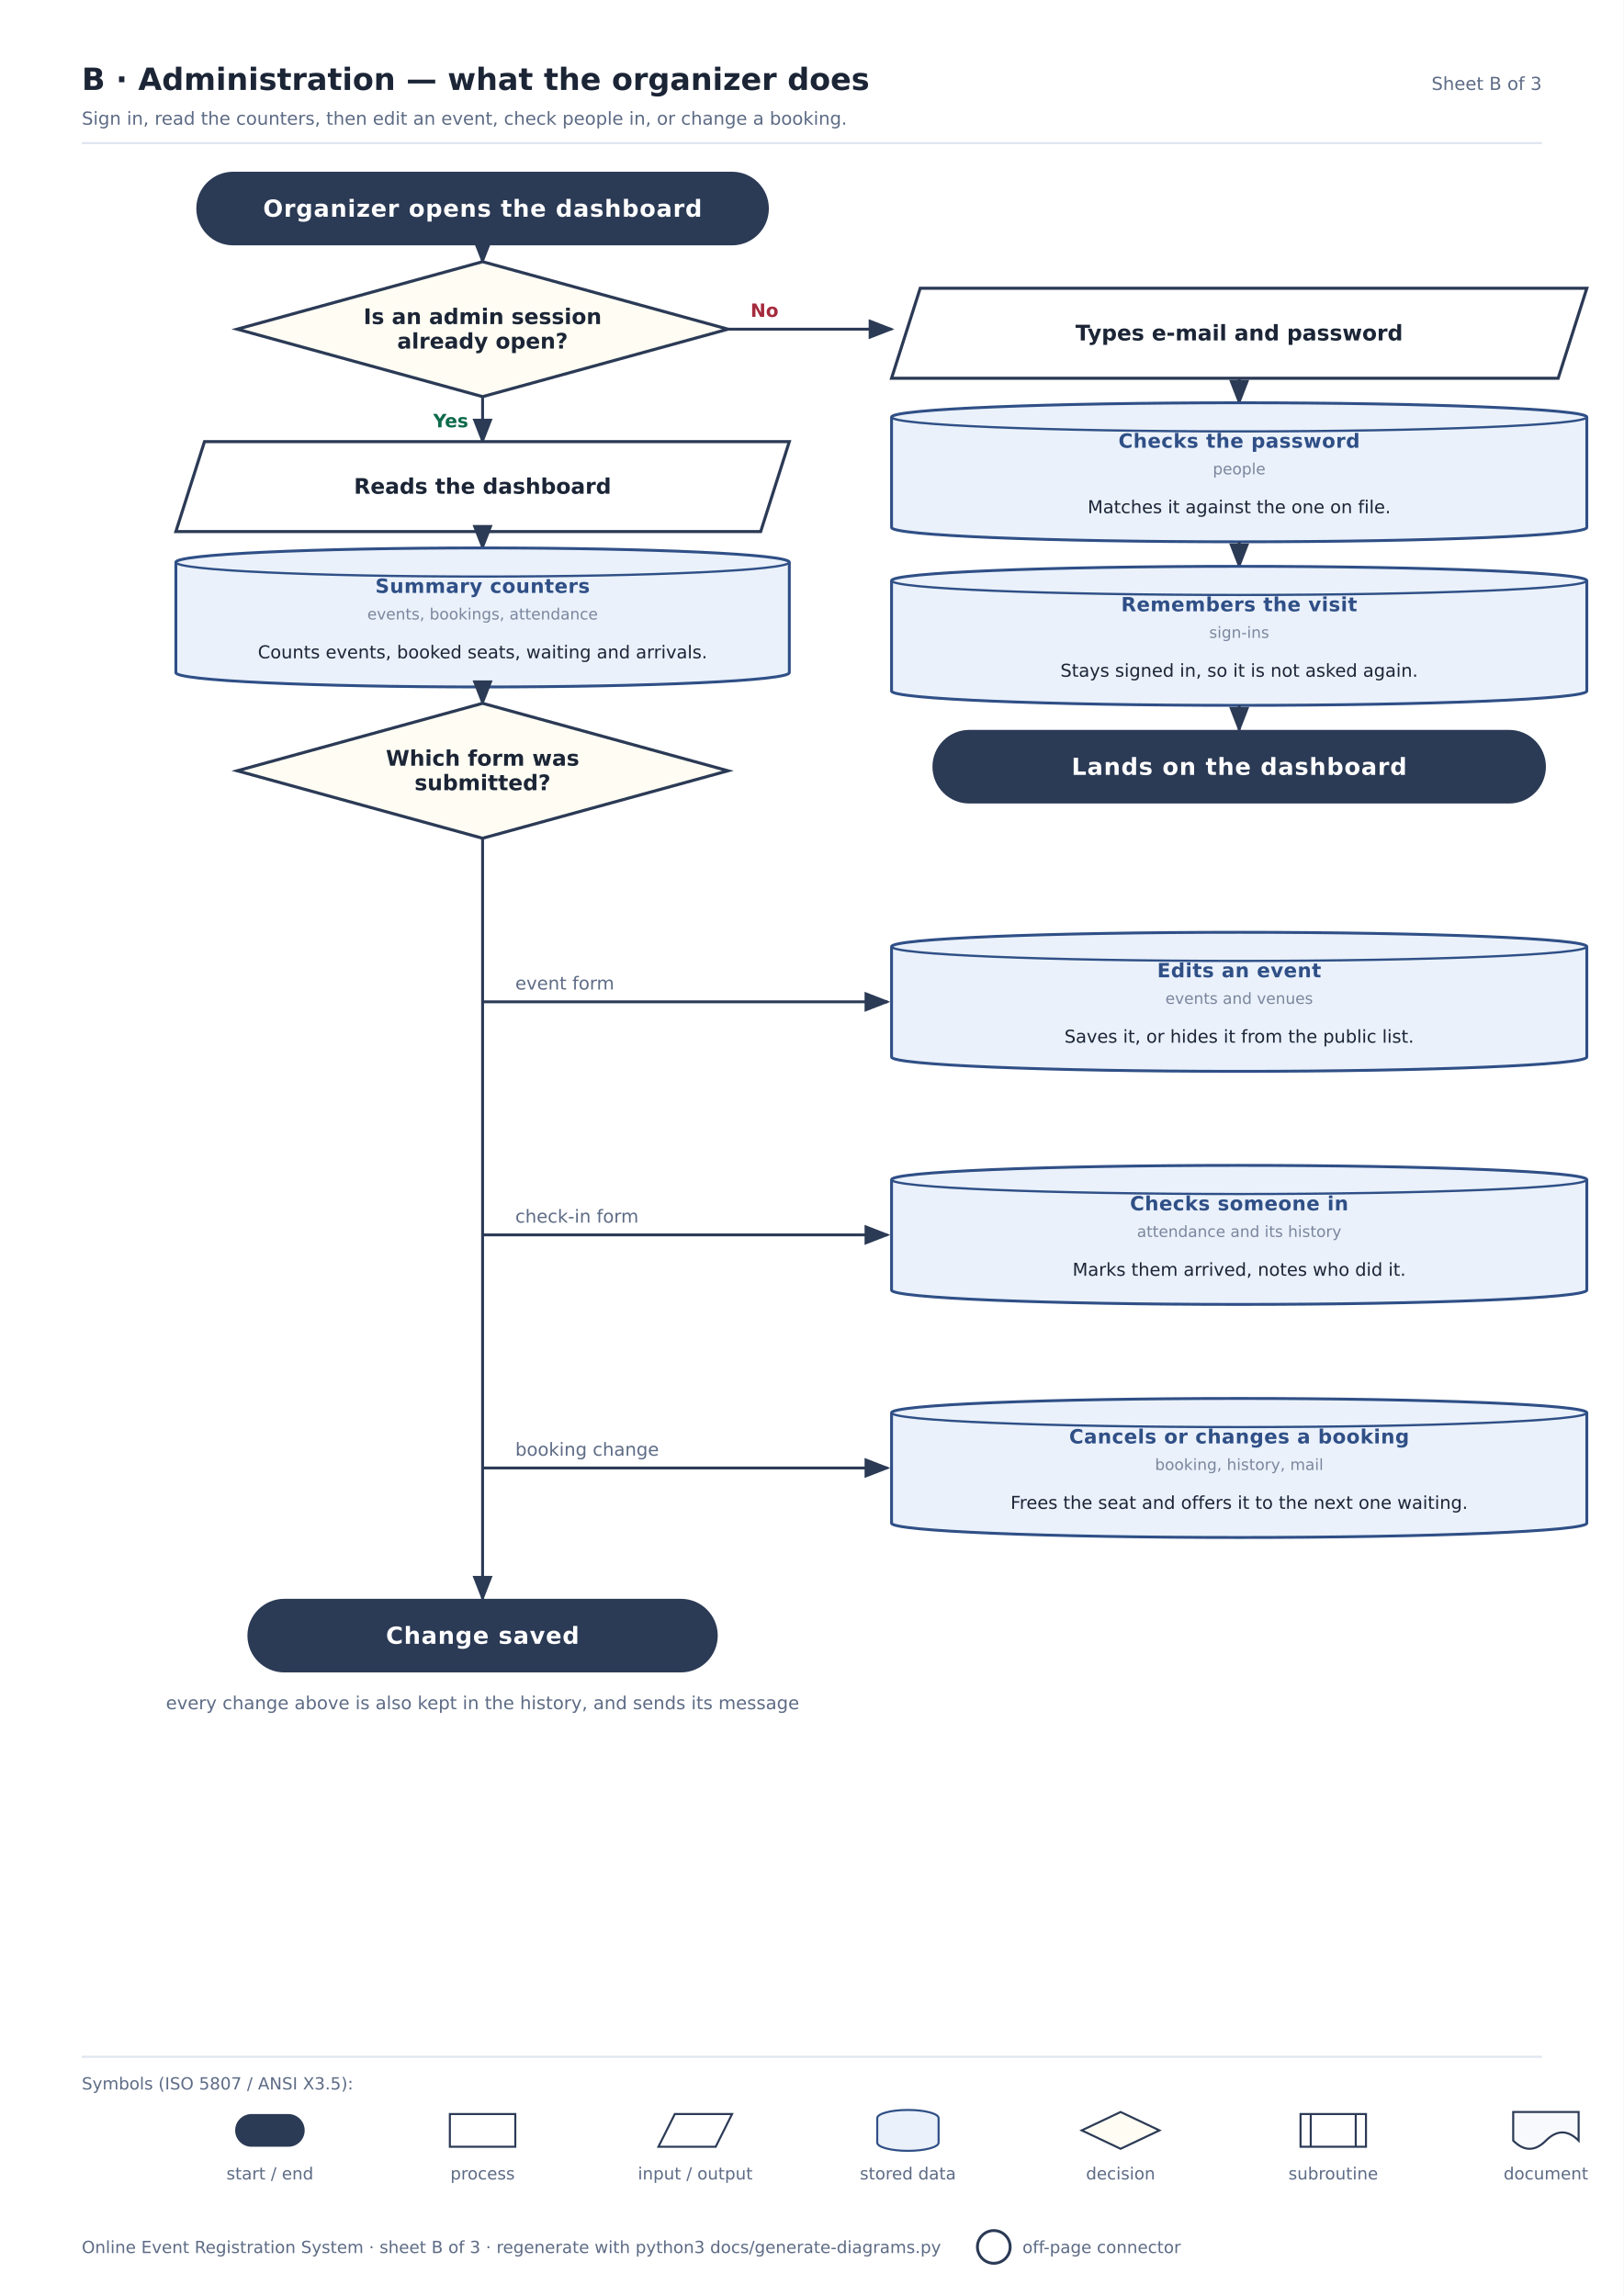
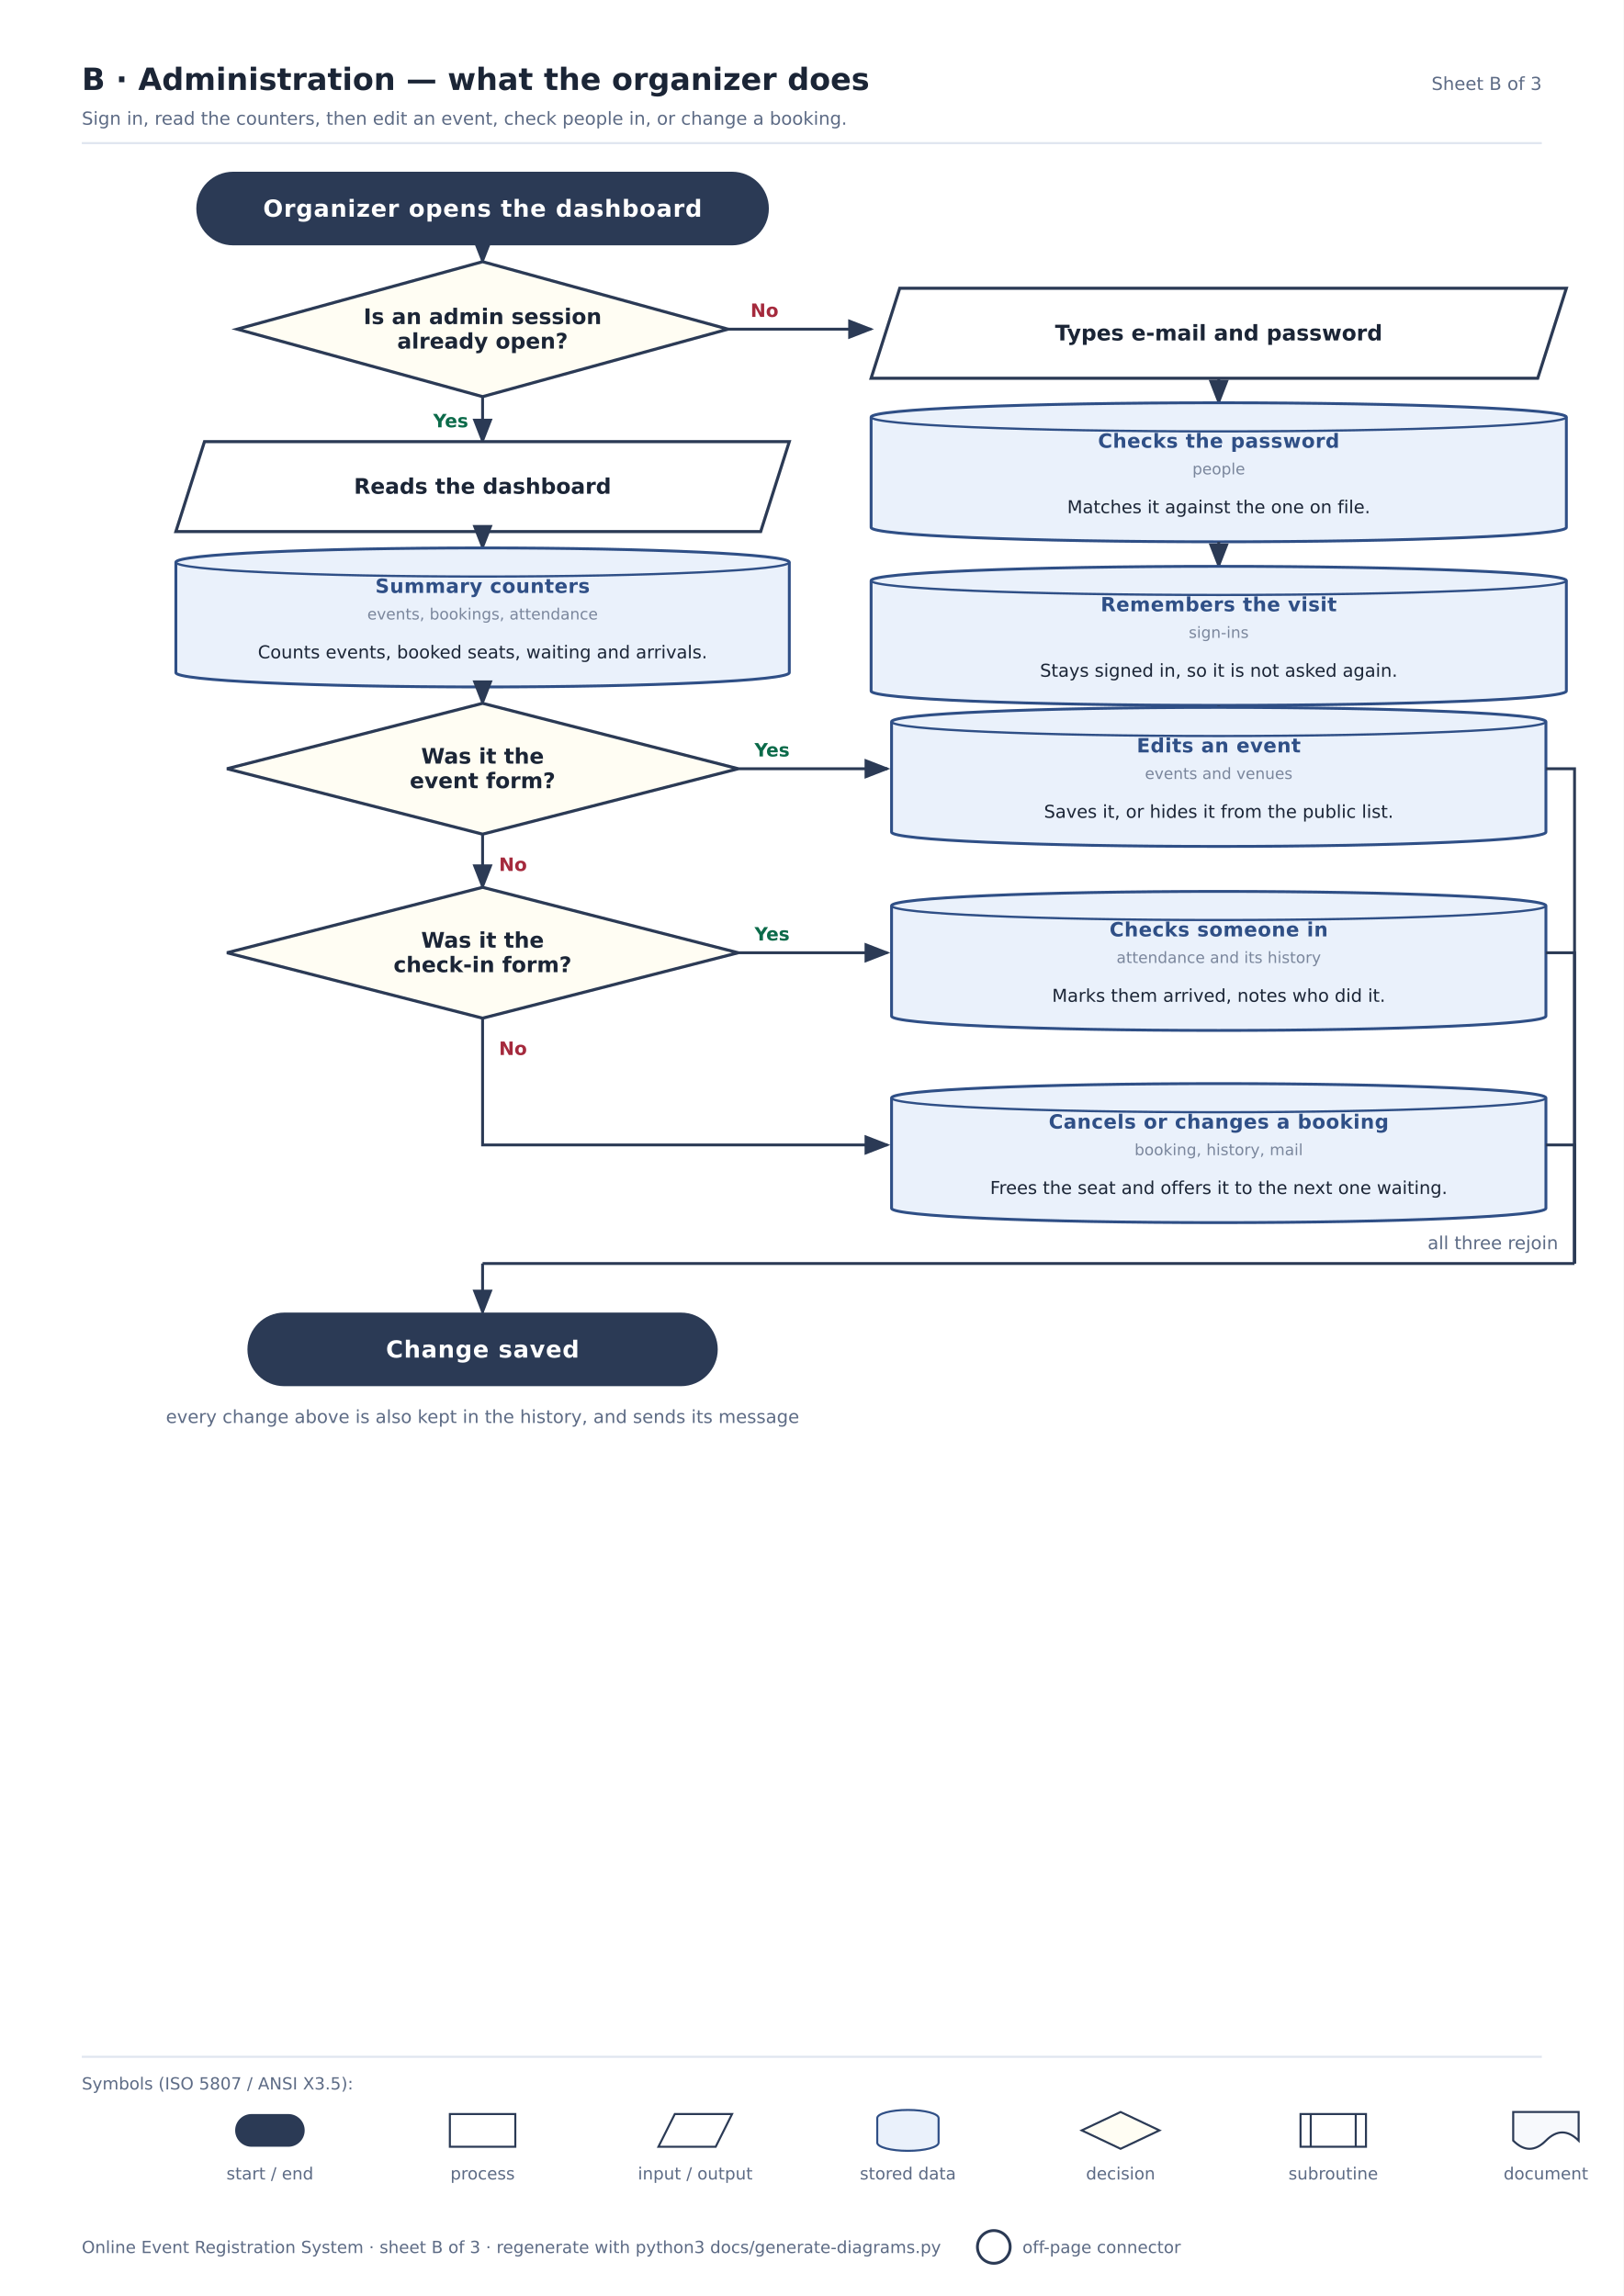
<svg xmlns="http://www.w3.org/2000/svg" viewBox="0 0 794 1123" width="794" height="1123" font-family="'Segoe UI','DejaVu Sans',Arial,Helvetica,sans-serif">
  <defs>
    <style>
.t-term{fill:#fff;font-size:11.5px;font-weight:700;letter-spacing:.03em}
.t-proc{fill:#1b2536;font-size:10.5px;font-weight:600}
.t-db{fill:#2f4f86;font-size:9.6px;font-weight:700;letter-spacing:.02em}
.t-ops{fill:#1b2536;font-size:8.7px}
.t-tbl{fill:#7a869c;font-size:7.6px}
.t-lab{fill:#5d6b85;font-size:8.8px}
.t-yes{fill:#0c6b4a;font-size:9px;font-weight:700}
.t-no{fill:#a52a3d;font-size:9px;font-weight:700}
.t-h1{fill:#1b2536;font-size:15px;font-weight:700}
.t-sub{fill:#5d6b85;font-size:8.8px}
.t-con{fill:#1b2536;font-size:9.5px;font-weight:700}
.t-leg{fill:#5d6b85;font-size:8.2px}
</style>
    <marker id="ah" markerWidth="9" markerHeight="7" refX="8" refY="3.5" orient="auto">
      <path d="M0 0 L9 3.5 L0 7 z" fill="#2b3a55" />
    </marker>
  </defs>
  <rect width="794" height="1123" fill="#ffffff" />
  <text class="t-h1" x="40" y="44">B · Administration — what the organizer does</text>
  <text class="t-sub" x="40" y="61">Sign in, read the counters, then edit an event, check people in, or change a booking.</text>
  <text class="t-sub" x="754" y="44" text-anchor="end">Sheet B of 3</text>
  <line x1="40" y1="70" x2="754" y2="70" stroke="#dfe5ef" />
  <rect x="96.0" y="84" width="280" height="36" rx="18.0" fill="#2b3a55" />
  <text class="t-term" x="236" y="106.0" text-anchor="middle">Organizer opens the dashboard</text>
  <path d="M236 120 L236 128" fill="none" stroke="#2b3a55" stroke-width="1.4" marker-end="url(#ah)" />
  <path d="M236 128 L356.0 161.0 L236 194 L116.0 161.0 Z" fill="#fffdf3" stroke="#2b3a55" stroke-width="1.5" />
  <text class="t-proc" x="236" y="158.5" text-anchor="middle">Is an admin session</text>
  <text class="t-proc" x="236" y="170.5" text-anchor="middle">already open?</text>
-   <path d="M356 161.0 L436 161.0" fill="none" stroke="#2b3a55" stroke-width="1.4" marker-end="url(#ah)" />
+   <path d="M356 161.0 L426 161.0" fill="none" stroke="#2b3a55" stroke-width="1.4" marker-end="url(#ah)" />
  <text class="t-no" x="367" y="155.0" text-anchor="start">No</text>
-   <path d="M450.0 141.0 L776.0 141.0 L762.0 185.0 L436.0 185.0 Z" fill="#ffffff" stroke="#2b3a55" stroke-width="1.5" />
-   <text class="t-proc" x="606" y="166.5" text-anchor="middle">Types e-mail and password</text>
-   <path d="M606 185.0 L606 197.0" fill="none" stroke="#2b3a55" stroke-width="1.4" marker-end="url(#ah)" />
-   <path d="M436.0 204.0 A170.0 7 0 0 1 776.0 204.0 L776.0 258.0 A170.0 7 0 0 1 436.0 258.0 Z" fill="#eaf1fb" stroke="#2f4f86" stroke-width="1.4" />
-   <path d="M436.0 204.0 A170.0 7 0 0 0 776.0 204.0" fill="none" stroke="#2f4f86" stroke-width="1.1" />
-   <text class="t-db" x="606" y="219.0" text-anchor="middle">Checks the password</text>
-   <text class="t-tbl" x="606" y="232.0" text-anchor="middle">people</text>
-   <text class="t-ops" x="606" y="251.0" text-anchor="middle">Matches it against the one on file.</text>
-   <path d="M606 265.0 L606 277.0" fill="none" stroke="#2b3a55" stroke-width="1.4" marker-end="url(#ah)" />
-   <path d="M436.0 284.0 A170.0 7 0 0 1 776.0 284.0 L776.0 338.0 A170.0 7 0 0 1 436.0 338.0 Z" fill="#eaf1fb" stroke="#2f4f86" stroke-width="1.4" />
-   <path d="M436.0 284.0 A170.0 7 0 0 0 776.0 284.0" fill="none" stroke="#2f4f86" stroke-width="1.1" />
-   <text class="t-db" x="606" y="299.0" text-anchor="middle">Remembers the visit</text>
-   <text class="t-tbl" x="606" y="312.0" text-anchor="middle">sign-ins</text>
-   <text class="t-ops" x="606" y="331.0" text-anchor="middle">Stays signed in, so it is not asked again.</text>
-   <path d="M606 345.0 L606 357.0" fill="none" stroke="#2b3a55" stroke-width="1.4" marker-end="url(#ah)" />
-   <rect x="456.0" y="357.0" width="300" height="36" rx="18.0" fill="#2b3a55" />
-   <text class="t-term" x="606" y="379.0" text-anchor="middle">Lands on the dashboard</text>
+   <path d="M440.0 141.0 L766.0 141.0 L752.0 185.0 L426.0 185.0 Z" fill="#ffffff" stroke="#2b3a55" stroke-width="1.5" />
+   <text class="t-proc" x="596" y="166.5" text-anchor="middle">Types e-mail and password</text>
+   <path d="M596 185.0 L596 197.0" fill="none" stroke="#2b3a55" stroke-width="1.4" marker-end="url(#ah)" />
+   <path d="M426.0 204.0 A170.0 7 0 0 1 766.0 204.0 L766.0 258.0 A170.0 7 0 0 1 426.0 258.0 Z" fill="#eaf1fb" stroke="#2f4f86" stroke-width="1.4" />
+   <path d="M426.0 204.0 A170.0 7 0 0 0 766.0 204.0" fill="none" stroke="#2f4f86" stroke-width="1.1" />
+   <text class="t-db" x="596" y="219.0" text-anchor="middle">Checks the password</text>
+   <text class="t-tbl" x="596" y="232.0" text-anchor="middle">people</text>
+   <text class="t-ops" x="596" y="251.0" text-anchor="middle">Matches it against the one on file.</text>
+   <path d="M596 265.0 L596 277.0" fill="none" stroke="#2b3a55" stroke-width="1.4" marker-end="url(#ah)" />
+   <path d="M426.0 284.0 A170.0 7 0 0 1 766.0 284.0 L766.0 338.0 A170.0 7 0 0 1 426.0 338.0 Z" fill="#eaf1fb" stroke="#2f4f86" stroke-width="1.4" />
+   <path d="M426.0 284.0 A170.0 7 0 0 0 766.0 284.0" fill="none" stroke="#2f4f86" stroke-width="1.1" />
+   <text class="t-db" x="596" y="299.0" text-anchor="middle">Remembers the visit</text>
+   <text class="t-tbl" x="596" y="312.0" text-anchor="middle">sign-ins</text>
+   <text class="t-ops" x="596" y="331.0" text-anchor="middle">Stays signed in, so it is not asked again.</text>
+   <path d="M596 345.0 L596 357.0" fill="none" stroke="#2b3a55" stroke-width="1.4" marker-end="url(#ah)" />
+   <rect x="446.0" y="357.0" width="300" height="36" rx="18.0" fill="#2b3a55" />
+   <text class="t-term" x="596" y="379.0" text-anchor="middle">Lands on the dashboard</text>
  <path d="M236 194 L236 216" fill="none" stroke="#2b3a55" stroke-width="1.4" marker-end="url(#ah)" />
  <text class="t-yes" x="229" y="209" text-anchor="end">Yes</text>
  <path d="M100.0 216 L386.0 216 L372.0 260 L86.0 260 Z" fill="#ffffff" stroke="#2b3a55" stroke-width="1.5" />
  <text class="t-proc" x="236" y="241.5" text-anchor="middle">Reads the dashboard</text>
  <path d="M236 260 L236 268" fill="none" stroke="#2b3a55" stroke-width="1.4" marker-end="url(#ah)" />
  <path d="M86.0 275 A150.0 7 0 0 1 386.0 275 L386.0 329 A150.0 7 0 0 1 86.0 329 Z" fill="#eaf1fb" stroke="#2f4f86" stroke-width="1.4" />
  <path d="M86.0 275 A150.0 7 0 0 0 386.0 275" fill="none" stroke="#2f4f86" stroke-width="1.1" />
  <text class="t-db" x="236" y="290" text-anchor="middle">Summary counters</text>
  <text class="t-tbl" x="236" y="303" text-anchor="middle">events, bookings, attendance</text>
  <text class="t-ops" x="236" y="322" text-anchor="middle">Counts events, booked seats, waiting and arrivals.</text>
  <path d="M236 336 L236 344" fill="none" stroke="#2b3a55" stroke-width="1.4" marker-end="url(#ah)" />
-   <path d="M236 344 L356.0 377.0 L236 410 L116.0 377.0 Z" fill="#fffdf3" stroke="#2b3a55" stroke-width="1.5" />
-   <text class="t-proc" x="236" y="374.5" text-anchor="middle">Which form was</text>
-   <text class="t-proc" x="236" y="386.5" text-anchor="middle">submitted?</text>
-   <path d="M236 410 L236 782" fill="none" stroke="#2b3a55" stroke-width="1.4" marker-end="url(#ah)" />
-   <path d="M236 490.0 L434 490.0" fill="none" stroke="#2b3a55" stroke-width="1.4" marker-end="url(#ah)" />
-   <path d="M436.0 463 A170.0 7 0 0 1 776.0 463 L776.0 517 A170.0 7 0 0 1 436.0 517 Z" fill="#eaf1fb" stroke="#2f4f86" stroke-width="1.4" />
-   <path d="M436.0 463 A170.0 7 0 0 0 776.0 463" fill="none" stroke="#2f4f86" stroke-width="1.1" />
-   <text class="t-db" x="606" y="478" text-anchor="middle">Edits an event</text>
-   <text class="t-tbl" x="606" y="491" text-anchor="middle">events and venues</text>
-   <text class="t-ops" x="606" y="510" text-anchor="middle">Saves it, or hides it from the public list.</text>
-   <text class="t-lab" x="252" y="484.0" text-anchor="start">event form</text>
-   <path d="M236 604.0 L434 604.0" fill="none" stroke="#2b3a55" stroke-width="1.4" marker-end="url(#ah)" />
-   <path d="M436.0 577 A170.0 7 0 0 1 776.0 577 L776.0 631 A170.0 7 0 0 1 436.0 631 Z" fill="#eaf1fb" stroke="#2f4f86" stroke-width="1.4" />
-   <path d="M436.0 577 A170.0 7 0 0 0 776.0 577" fill="none" stroke="#2f4f86" stroke-width="1.1" />
-   <text class="t-db" x="606" y="592" text-anchor="middle">Checks someone in</text>
-   <text class="t-tbl" x="606" y="605" text-anchor="middle">attendance and its history</text>
-   <text class="t-ops" x="606" y="624" text-anchor="middle">Marks them arrived, notes who did it.</text>
-   <text class="t-lab" x="252" y="598.0" text-anchor="start">check-in form</text>
-   <path d="M236 718.0 L434 718.0" fill="none" stroke="#2b3a55" stroke-width="1.4" marker-end="url(#ah)" />
-   <path d="M436.0 691 A170.0 7 0 0 1 776.0 691 L776.0 745 A170.0 7 0 0 1 436.0 745 Z" fill="#eaf1fb" stroke="#2f4f86" stroke-width="1.4" />
-   <path d="M436.0 691 A170.0 7 0 0 0 776.0 691" fill="none" stroke="#2f4f86" stroke-width="1.1" />
-   <text class="t-db" x="606" y="706" text-anchor="middle">Cancels or changes a booking</text>
-   <text class="t-tbl" x="606" y="719" text-anchor="middle">booking, history, mail</text>
-   <text class="t-ops" x="606" y="738" text-anchor="middle">Frees the seat and offers it to the next one waiting.</text>
-   <text class="t-lab" x="252" y="712.0" text-anchor="start">booking change</text>
-   <rect x="121.0" y="782" width="230" height="36" rx="18.0" fill="#2b3a55" />
-   <text class="t-term" x="236" y="804.0" text-anchor="middle">Change saved</text>
-   <text class="t-lab" x="236" y="836" text-anchor="middle">every change above is also kept in the history, and sends its message</text>
+   <path d="M236 344 L361.0 376.0 L236 408 L111.0 376.0 Z" fill="#fffdf3" stroke="#2b3a55" stroke-width="1.5" />
+   <text class="t-proc" x="236" y="373.5" text-anchor="middle">Was it the</text>
+   <text class="t-proc" x="236" y="385.5" text-anchor="middle">event form?</text>
+   <path d="M361.0 376.0 L434.0 376.0" fill="none" stroke="#2b3a55" stroke-width="1.4" marker-end="url(#ah)" />
+   <text class="t-yes" x="369.0" y="370.0" text-anchor="start">Yes</text>
+   <path d="M436.0 353.0 A160.0 7 0 0 1 756.0 353.0 L756.0 407.0 A160.0 7 0 0 1 436.0 407.0 Z" fill="#eaf1fb" stroke="#2f4f86" stroke-width="1.4" />
+   <path d="M436.0 353.0 A160.0 7 0 0 0 756.0 353.0" fill="none" stroke="#2f4f86" stroke-width="1.1" />
+   <text class="t-db" x="596" y="368.0" text-anchor="middle">Edits an event</text>
+   <text class="t-tbl" x="596" y="381.0" text-anchor="middle">events and venues</text>
+   <text class="t-ops" x="596" y="400.0" text-anchor="middle">Saves it, or hides it from the public list.</text>
+   <path d="M236 408 L236 434" fill="none" stroke="#2b3a55" stroke-width="1.4" marker-end="url(#ah)" />
+   <text class="t-no" x="244" y="426" text-anchor="start">No</text>
+   <path d="M236 434 L361.0 466.0 L236 498 L111.0 466.0 Z" fill="#fffdf3" stroke="#2b3a55" stroke-width="1.5" />
+   <text class="t-proc" x="236" y="463.5" text-anchor="middle">Was it the</text>
+   <text class="t-proc" x="236" y="475.5" text-anchor="middle">check-in form?</text>
+   <path d="M361.0 466.0 L434.0 466.0" fill="none" stroke="#2b3a55" stroke-width="1.4" marker-end="url(#ah)" />
+   <text class="t-yes" x="369.0" y="460.0" text-anchor="start">Yes</text>
+   <path d="M436.0 443.0 A160.0 7 0 0 1 756.0 443.0 L756.0 497.0 A160.0 7 0 0 1 436.0 497.0 Z" fill="#eaf1fb" stroke="#2f4f86" stroke-width="1.4" />
+   <path d="M436.0 443.0 A160.0 7 0 0 0 756.0 443.0" fill="none" stroke="#2f4f86" stroke-width="1.1" />
+   <text class="t-db" x="596" y="458.0" text-anchor="middle">Checks someone in</text>
+   <text class="t-tbl" x="596" y="471.0" text-anchor="middle">attendance and its history</text>
+   <text class="t-ops" x="596" y="490.0" text-anchor="middle">Marks them arrived, notes who did it.</text>
+   <path d="M236 498 L236 560.0 L434.0 560.0" fill="none" stroke="#2b3a55" stroke-width="1.4" marker-end="url(#ah)" />
+   <text class="t-no" x="244" y="516" text-anchor="start">No</text>
+   <path d="M436.0 537.0 A160.0 7 0 0 1 756.0 537.0 L756.0 591.0 A160.0 7 0 0 1 436.0 591.0 Z" fill="#eaf1fb" stroke="#2f4f86" stroke-width="1.4" />
+   <path d="M436.0 537.0 A160.0 7 0 0 0 756.0 537.0" fill="none" stroke="#2f4f86" stroke-width="1.1" />
+   <text class="t-db" x="596" y="552.0" text-anchor="middle">Cancels or changes a booking</text>
+   <text class="t-tbl" x="596" y="565.0" text-anchor="middle">booking, history, mail</text>
+   <text class="t-ops" x="596" y="584.0" text-anchor="middle">Frees the seat and offers it to the next one waiting.</text>
+   <path d="M756.0 376.0 L770.0 376.0 L770.0 618.0" fill="none" stroke="#2b3a55" stroke-width="1.4" />
+   <path d="M756.0 466.0 L770.0 466.0 L770.0 618.0" fill="none" stroke="#2b3a55" stroke-width="1.4" />
+   <path d="M756.0 560.0 L770.0 560.0 L770.0 618.0" fill="none" stroke="#2b3a55" stroke-width="1.4" />
+   <path d="M770.0 618.0 L236 618.0" fill="none" stroke="#2b3a55" stroke-width="1.4" />
+   <path d="M236 618.0 L236 642.0" fill="none" stroke="#2b3a55" stroke-width="1.4" marker-end="url(#ah)" />
+   <text class="t-lab" x="762.0" y="611.0" text-anchor="end">all three rejoin</text>
+   <rect x="121.0" y="642.0" width="230" height="36" rx="18.0" fill="#2b3a55" />
+   <text class="t-term" x="236" y="664.0" text-anchor="middle">Change saved</text>
+   <text class="t-lab" x="236" y="696.0" text-anchor="middle">every change above is also kept in the history, and sends its message</text>
  <line x1="40" y1="1006" x2="754" y2="1006" stroke="#dfe5ef" />
  <text class="t-leg" x="40" y="1022">Symbols (ISO 5807 / ANSI X3.5):</text>
  <rect x="115" y="1034" width="34" height="16" rx="8" fill="#2b3a55" />
  <text class="t-leg" x="132" y="1066" text-anchor="middle">start / end</text>
  <rect x="220" y="1034" width="32" height="16" fill="#fff" stroke="#2b3a55" />
  <text class="t-leg" x="236" y="1066" text-anchor="middle">process</text>
  <path d="M330 1034 L358 1034 L350 1050 L322 1050 Z" fill="#fff" stroke="#2b3a55" />
  <text class="t-leg" x="340" y="1066" text-anchor="middle">input / output</text>
  <path d="M429 1036 A15 4 0 0 1 459 1036 L459 1048 A15 4 0 0 1 429 1048 Z" fill="#eaf1fb" stroke="#2f4f86" />
  <text class="t-leg" x="444" y="1066" text-anchor="middle">stored data</text>
  <path d="M548 1033 L567 1042 L548 1051 L529 1042 Z" fill="#fffdf3" stroke="#2b3a55" />
  <text class="t-leg" x="548" y="1066" text-anchor="middle">decision</text>
  <rect x="636" y="1034" width="32" height="16" fill="#fff" stroke="#2b3a55" />
  <line x1="641" y1="1034" x2="641" y2="1050" stroke="#2b3a55" />
  <line x1="663" y1="1034" x2="663" y2="1050" stroke="#2b3a55" />
  <text class="t-leg" x="652" y="1066" text-anchor="middle">subroutine</text>
  <path d="M740 1033 L772 1033 L772 1047 Q764 1039 756 1047 Q748 1055 740 1047 Z" fill="#f7f9fc" stroke="#2b3a55" />
  <text class="t-leg" x="756" y="1066" text-anchor="middle">document</text>
  <circle cx="486" cy="1099" r="8" fill="#ffffff" stroke="#2b3a55" stroke-width="1.4" />
  <text class="t-leg" x="500" y="1102">off-page connector</text>
  <text class="t-leg" x="40" y="1102">Online Event Registration System · sheet B of 3 · regenerate with python3 docs/generate-diagrams.py</text>
</svg>
